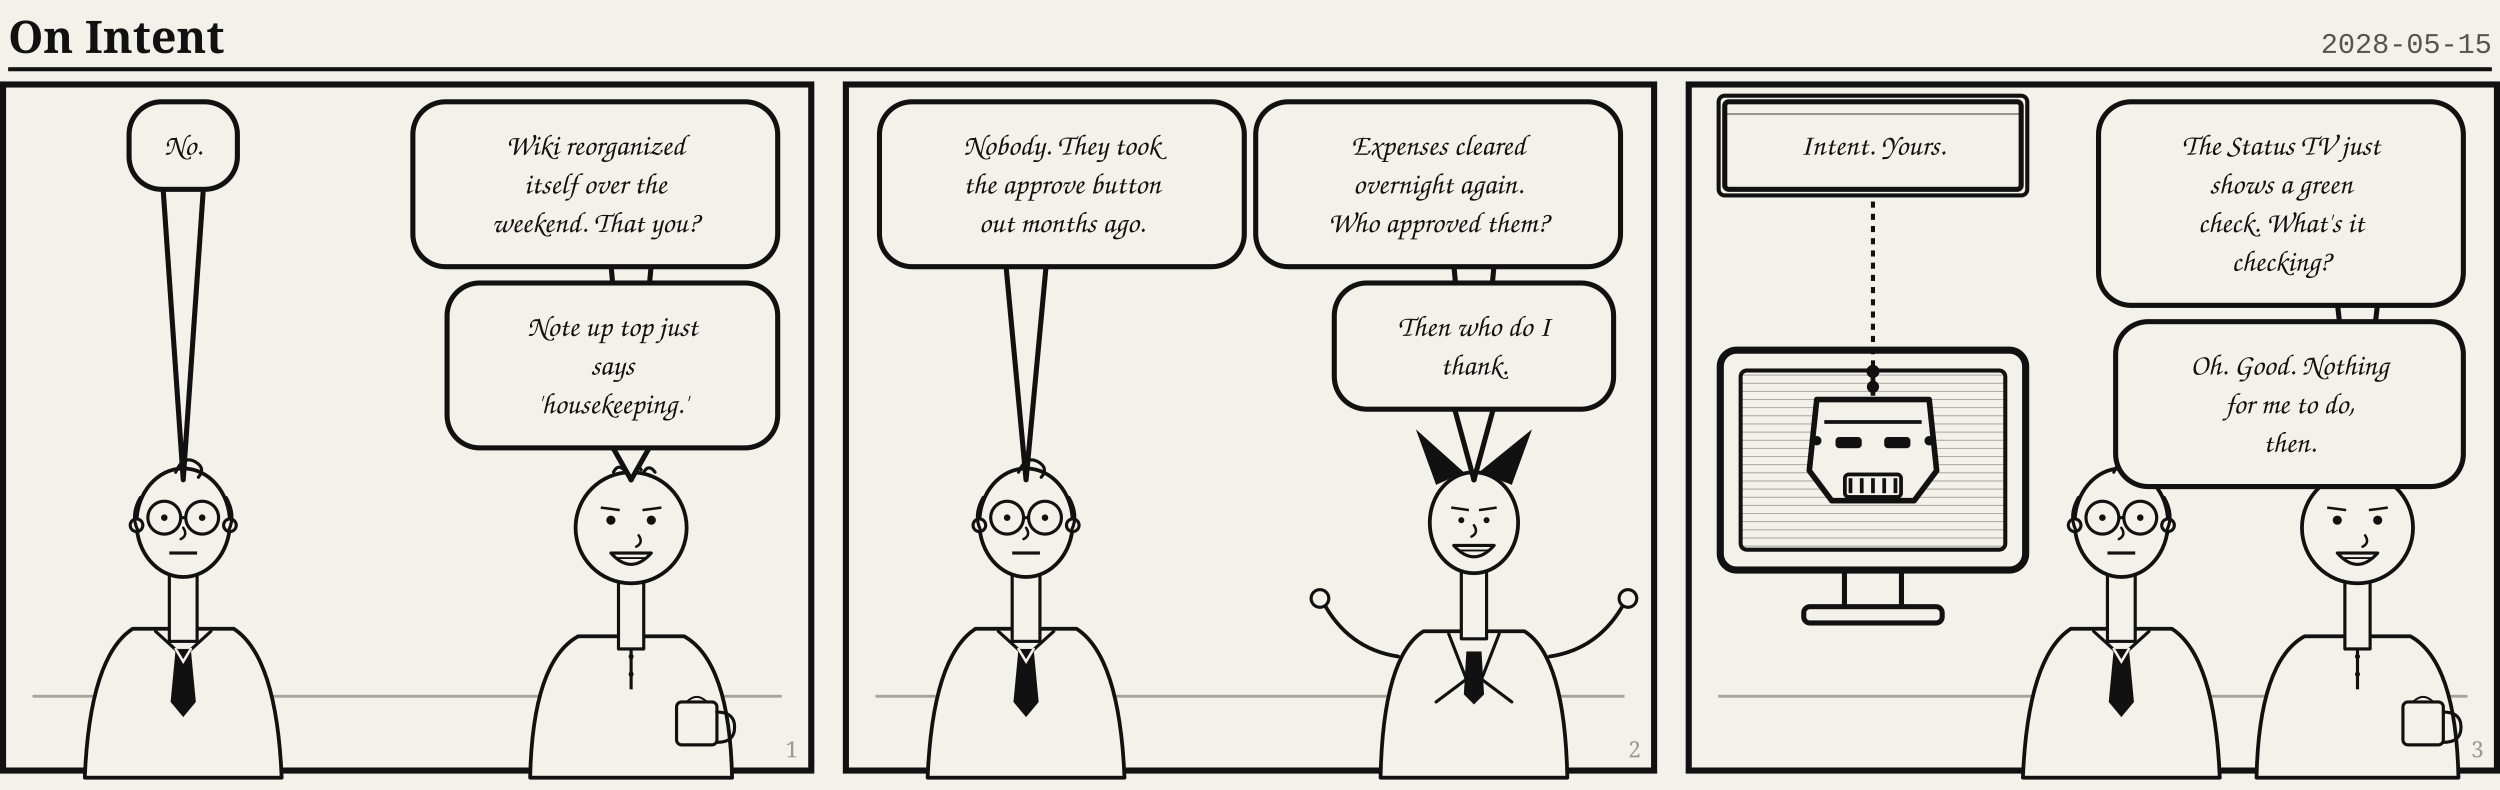
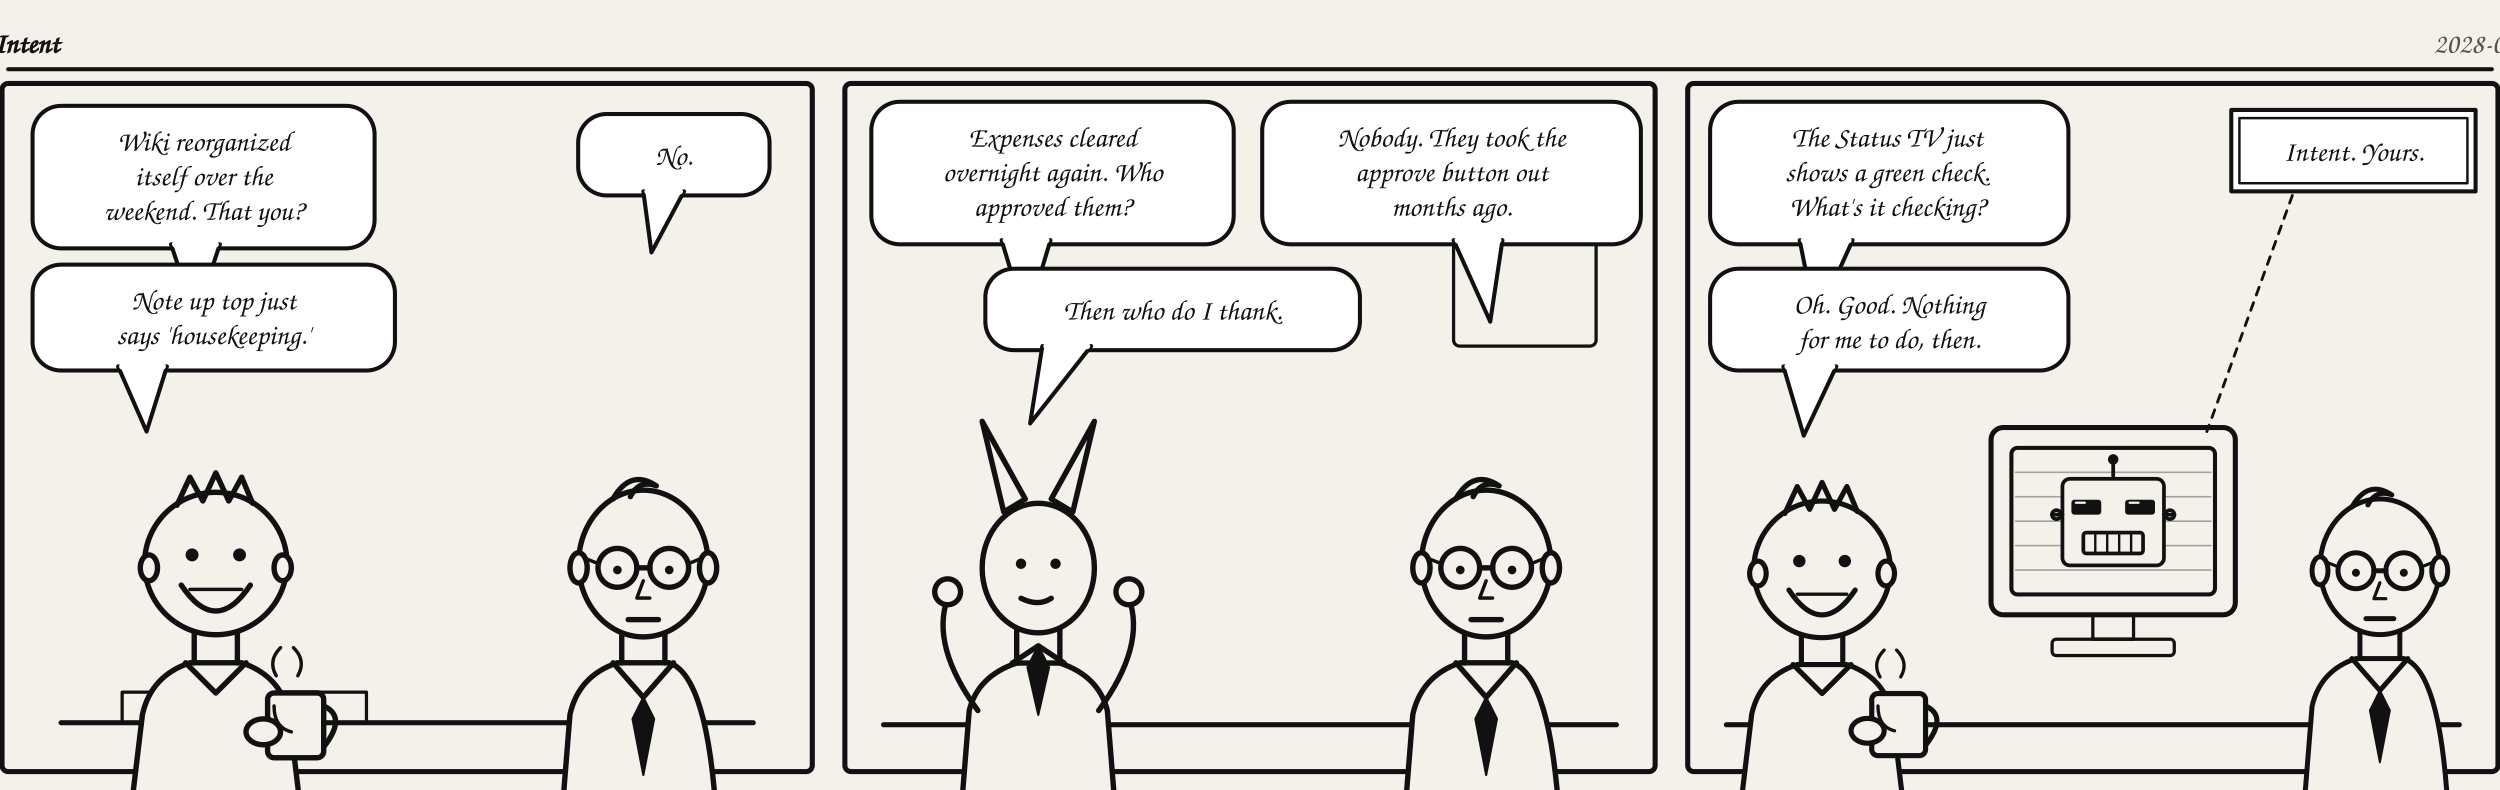
<svg xmlns="http://www.w3.org/2000/svg" viewBox="0 0 1228 388" width="1228" height="388" font-family="Georgia,serif">
  <rect width="1228" height="388" fill="#f4f1ea" />
  <text x="4" y="26" font-family="Georgia,serif" font-weight="bold" font-size="22" fill="#111">On Intent</text>
  <text x="1224" y="26" text-anchor="end" font-family="'Courier New',monospace" font-size="14" fill="#111" opacity="0.7">2028-05-15</text>
  <line x1="4" y1="34" x2="1224" y2="34" stroke="#111" stroke-width="2" />
  <g transform="translate(0,40)">
    <defs>
-       <pattern id="halftone" width="6" height="6" patternUnits="userSpaceOnUse">
-         <rect width="6" height="6" fill="#f4f1ea" />
-         <circle cx="3" cy="3" r="1.1" fill="#111" />
-       </pattern>
-       <pattern id="scan" width="4" height="4" patternUnits="userSpaceOnUse">
-         <rect width="4" height="4" fill="none" />
-         <line x1="0" y1="0" x2="4" y2="0" stroke="#111" stroke-width="0.6" opacity="0.5" />
-       </pattern>
-       <pattern id="hatch" width="7" height="7" patternUnits="userSpaceOnUse" patternTransform="rotate(45)">
-         <line x1="0" y1="0" x2="0" y2="7" stroke="#111" stroke-width="1" />
-       </pattern>
+       <style>
+ path,ellipse,circle,rect,line,polygon,polyline{stroke-linejoin:round;stroke-linecap:round}
+ text{font-family:'Comic Sans MS','Segoe Print',cursive;font-size:14px;fill:#111;text-anchor:middle}
+ .ink{fill:none;stroke:#111;stroke-width:2.5}
+ .thin{fill:none;stroke:#111;stroke-width:1.6}
+ .paper{fill:#f4f1ea;stroke:#111;stroke-width:2.5}
+ .bln{fill:#fff;stroke:#111;stroke-width:2}
+ </style>
+       <symbol id="dailbert" viewBox="0 0 120 200">
+         <path d="M22,200 L26,150 Q30,132 48,126 L72,126 Q90,132 94,200 Z" class="paper" />
+         <line x1="50" y1="110" x2="50" y2="126" class="ink" />
+         <line x1="70" y1="110" x2="70" y2="126" class="ink" />
+         <path d="M46,126 L60,142 L74,126" class="ink" />
+         <path d="M60,142 L55,152 L60,178 L65,152 Z" fill="#111" stroke="#111" stroke-width="1" />
+         <ellipse cx="60" cy="80" rx="30" ry="34" class="paper" />
+         <path d="M46,50 q8,-14 20,-6 q-8,-3 -12,5" class="ink" />
+         <ellipse cx="30" cy="82" rx="4" ry="7" class="paper" />
+         <ellipse cx="90" cy="82" rx="4" ry="7" class="paper" />
+         <circle cx="48" cy="82" r="9" class="ink" />
+         <circle cx="72" cy="82" r="9" class="ink" />
+         <line x1="57" y1="82" x2="63" y2="82" class="ink" />
+         <line x1="39" y1="80" x2="34" y2="78" class="thin" />
+         <line x1="81" y1="80" x2="86" y2="78" class="thin" />
+         <circle cx="48" cy="83" r="2" fill="#111" />
+         <circle cx="72" cy="83" r="2" fill="#111" />
+         <path d="M60,88 l-3,8 l6,0" class="thin" />
+         <line x1="53" y1="106" x2="67" y2="106" class="ink" />
+       </symbol>
+       <symbol id="doug" viewBox="0 0 120 200">
+         <path d="M20,200 L26,150 Q30,132 48,126 L72,126 Q90,132 94,150 L100,200 Z" class="paper" />
+         <line x1="50" y1="110" x2="50" y2="126" class="ink" />
+         <line x1="70" y1="110" x2="70" y2="126" class="ink" />
+         <path d="M46,126 L60,140 L74,126" class="ink" />
+         <circle cx="60" cy="80" r="33" class="paper" />
+         <path d="M42,53 l6,-13 l6,11 l6,-13 l6,13 l6,-11 l5,12" class="ink" />
+         <ellipse cx="29" cy="82" rx="4" ry="6" class="paper" />
+         <ellipse cx="91" cy="82" rx="4" ry="6" class="paper" />
+         <circle cx="49" cy="76" r="3" fill="#111" />
+         <circle cx="71" cy="76" r="3" fill="#111" />
+         <path d="M44,90 Q60,114 76,90" class="ink" />
+         <path d="M48,92 H72" class="thin" />
+         <path d="M88,132 q-4,-7 2,-13" class="thin" />
+         <path d="M98,132 q4,-7 -2,-13" class="thin" />
+         <rect x="84" y="140" width="26" height="30" rx="3" class="paper" />
+         <path d="M110,146 q11,5 0,19" class="ink" />
+         <path d="M87,146 q0,10 8,12" class="thin" />
+         <ellipse cx="82" cy="158" rx="8" ry="6" class="paper" />
+       </symbol>
+       <symbol id="boss" viewBox="0 0 120 200">
+         <path d="M24,200 L28,150 Q32,134 50,128 L70,128 Q88,134 92,150 L96,200 Z" class="paper" />
+         <path d="M32,150 Q10,120 18,98" class="ink" />
+         <path d="M88,150 Q110,120 102,98" class="ink" />
+         <circle cx="18" cy="95" r="6" class="paper" />
+         <circle cx="102" cy="95" r="6" class="paper" />
+         <line x1="50" y1="112" x2="50" y2="128" class="ink" />
+         <line x1="70" y1="112" x2="70" y2="128" class="ink" />
+         <path d="M48,128 L60,120 L72,128" class="ink" />
+         <path d="M60,120 L55,130 L60,152 L65,130 Z" fill="#111" stroke="#111" stroke-width="1" />
+         <ellipse cx="60" cy="84" rx="26" ry="30" class="paper" />
+         <path d="M44,58 L34,16 L54,52 Z" class="paper" />
+         <path d="M76,58 L86,16 L66,52 Z" class="paper" />
+         <circle cx="52" cy="82" r="2.4" fill="#111" />
+         <circle cx="68" cy="82" r="2.4" fill="#111" />
+         <path d="M52,98 q8,4 14,0" class="ink" />
+       </symbol>
+       <symbol id="clanker" viewBox="0 0 100 90">
+         <line x1="50" y1="6" x2="50" y2="18" class="ink" />
+         <circle cx="50" cy="5" r="3.5" fill="#111" />
+         <rect x="16" y="18" width="68" height="58" rx="5" class="paper" />
+         <circle cx="12" cy="42" r="3" class="paper" />
+         <circle cx="88" cy="42" r="3" class="paper" />
+         <line x1="16" y1="42" x2="9" y2="42" class="ink" />
+         <line x1="84" y1="42" x2="91" y2="42" class="ink" />
+         <rect x="22" y="32" width="20" height="10" rx="2" fill="#111" />
+         <rect x="58" y="32" width="20" height="10" rx="2" fill="#111" />
+         <line x1="25" y1="34" x2="31" y2="34" stroke="#f4f1ea" stroke-width="1.5" />
+         <line x1="61" y1="34" x2="67" y2="34" stroke="#f4f1ea" stroke-width="1.5" />
+         <rect x="30" y="54" width="40" height="14" rx="2" class="ink" />
+         <line x1="38" y1="54" x2="38" y2="68" class="thin" />
+         <line x1="46" y1="54" x2="46" y2="68" class="thin" />
+         <line x1="54" y1="54" x2="54" y2="68" class="thin" />
+         <line x1="62" y1="54" x2="62" y2="68" class="thin" />
+       </symbol>
    </defs>
-     <rect x="1.5" y="1.5" width="397" height="337" fill="#f4f1ea" stroke="#111" stroke-width="3" />
-     <line x1="16" y1="302" x2="384" y2="302" stroke="#111" stroke-width="1.4" opacity="0.35" />
-     <g transform="translate(90,342) scale(0.62) translate(-90,-342)">
-       <g data-who="dailbert">
-         <path d="M 12 342 Q 16 246 50 224 L 130 224 Q 164 246 168 342 Z" fill="#f4f1ea" stroke="#111" stroke-width="3" stroke-linecap="round" stroke-linejoin="round" />
-         <path d="M 68 226 L 90 246 L 112 226" fill="none" stroke="#111" stroke-width="2.5" stroke-linecap="round" stroke-linejoin="round" />
-         <path d="M 84 240 L 96 240 L 100 282 L 90 294 L 80 282 Z" fill="#111" stroke="none" />
-         <path d="M 84 240 L 90 250 L 96 240" fill="none" stroke="#f4f1ea" stroke-width="2" stroke-linecap="round" />
-         <rect x="79" y="168" width="22" height="66" fill="#f4f1ea" stroke="#111" stroke-width="2.5" stroke-linecap="round" stroke-linejoin="round" />
-         <ellipse cx="90" cy="140" rx="37" ry="43" fill="#f4f1ea" stroke="#111" stroke-width="3" stroke-linecap="round" stroke-linejoin="round" />
-         <circle cx="53" cy="142" r="5" fill="#f4f1ea" stroke="#111" stroke-width="2.5" stroke-linecap="round" stroke-linejoin="round" />
-         <circle cx="127" cy="142" r="5" fill="#f4f1ea" stroke="#111" stroke-width="2.5" stroke-linecap="round" stroke-linejoin="round" />
-         <path d="M 56 120 Q 48 134 54 146" fill="none" stroke="#111" stroke-width="2.5" stroke-linecap="round" stroke-linejoin="round" />
-         <path d="M 124 120 Q 132 134 126 146" fill="none" stroke="#111" stroke-width="2.5" stroke-linecap="round" stroke-linejoin="round" />
-         <path d="M 84 100 q 6 -14 16 -8 q 8 5 2 12" fill="none" stroke="#111" stroke-width="2.5" stroke-linecap="round" stroke-linejoin="round" />
-         <circle cx="75" cy="136" r="13" fill="#f4f1ea" stroke="#111" stroke-width="2.5" stroke-linecap="round" stroke-linejoin="round" />
-         <circle cx="105" cy="136" r="13" fill="#f4f1ea" stroke="#111" stroke-width="2.5" stroke-linecap="round" stroke-linejoin="round" />
-         <line x1="88" y1="136" x2="92" y2="136" stroke="#111" stroke-width="2.5" />
-         <circle cx="75" cy="136" r="2.6" fill="#111" />
-         <circle cx="105" cy="136" r="2.6" fill="#111" />
-         <path d="M 90 144 q 4 6 -2 9" fill="none" stroke="#111" stroke-width="2" stroke-linecap="round" stroke-linejoin="round" />
-         <line x1="79" y1="164" x2="101" y2="164" stroke="#111" stroke-width="2.5" />
-       </g>
+     <g transform="translate(0,0)">
+       <rect x="1" y="1" width="398" height="338" rx="3" class="paper" />
+       <line x1="30" y1="315" x2="370" y2="315" class="ink" />
+       <rect x="60" y="300" width="120" height="15" class="thin" />
+       <use href="#doug" x="42" y="152" width="128" height="212" />
+       <use href="#dailbert" x="252" y="152" width="128" height="212" />
+       <rect x="16" y="12" width="168" height="70" rx="14" class="bln" />
+       <polygon points="84,80 108,80 96,116" class="bln" />
+       <line x1="86" y1="80" x2="106" y2="80" stroke="#fff" stroke-width="3" />
+       <text x="100" y="34">Wiki reorganized</text>
+       <text x="100" y="51">itself over the</text>
+       <text x="100" y="68">weekend. That you?</text>
+       <rect x="16" y="90" width="178" height="52" rx="14" class="bln" />
+       <polygon points="58,140 82,140 72,172" class="bln" />
+       <line x1="60" y1="140" x2="80" y2="140" stroke="#fff" stroke-width="3" />
+       <text x="105" y="112">Note up top just</text>
+       <text x="105" y="129">says 'housekeeping.'</text>
+       <rect x="284" y="16" width="94" height="40" rx="14" class="bln" />
+       <polygon points="316,54 336,54 320,84" class="bln" />
+       <line x1="318" y1="54" x2="334" y2="54" stroke="#fff" stroke-width="3" />
+       <text x="331" y="41">No.</text>
    </g>
-     <g transform="translate(310,342) scale(0.62) translate(-310,-342)">
-       <g data-who="doug">
-         <path d="M 230 342 Q 232 250 268 230 L 352 230 Q 388 250 390 342 Z" fill="#f4f1ea" stroke="#111" stroke-width="3" stroke-linecap="round" stroke-linejoin="round" />
-         <line x1="310" y1="234" x2="310" y2="272" stroke="#111" stroke-width="2.5" />
-         <circle cx="310" cy="246" r="2" fill="#111" />
-         <circle cx="310" cy="260" r="2" fill="#111" />
-         <g transform="translate(362,302)">
-           <rect x="-16" y="-20" width="32" height="34" rx="4" fill="#f4f1ea" stroke="#111" stroke-width="2.5" stroke-linecap="round" stroke-linejoin="round" />
-           <path d="M 16 -12 q 14 0 14 12 q 0 12 -14 12" fill="none" stroke="#111" stroke-width="2.5" stroke-linecap="round" stroke-linejoin="round" />
-           <path d="M -8 -20 q 8 -8 16 0" fill="none" stroke="#111" stroke-width="1.6" stroke-linecap="round" stroke-linejoin="round" />
-         </g>
-         <rect x="300" y="178" width="20" height="62" fill="#f4f1ea" stroke="#111" stroke-width="2.5" stroke-linecap="round" stroke-linejoin="round" />
-         <circle cx="310" cy="144" r="44" fill="#f4f1ea" stroke="#111" stroke-width="3" stroke-linecap="round" stroke-linejoin="round" />
-         <path d="M 296 100 q 4 -8 10 0" fill="none" stroke="#111" stroke-width="2.5" stroke-linecap="round" stroke-linejoin="round" />
-         <path d="M 308 98 q 4 -8 10 0" fill="none" stroke="#111" stroke-width="2.5" stroke-linecap="round" stroke-linejoin="round" />
-         <path d="M 320 100 q 4 -7 9 0" fill="none" stroke="#111" stroke-width="2.5" stroke-linecap="round" stroke-linejoin="round" />
-         <circle cx="294" cy="138" r="3.6" fill="#111" />
-         <circle cx="326" cy="138" r="3.6" fill="#111" />
-         <line x1="286" y1="128" x2="301" y2="130" stroke="#111" stroke-width="2" />
-         <line x1="319" y1="130" x2="334" y2="128" stroke="#111" stroke-width="2" />
-         <path d="M 316 150 q 4 6 -2 9" fill="none" stroke="#111" stroke-width="2" stroke-linecap="round" stroke-linejoin="round" />
-         <path d="M 294 164 Q 310 182 326 164 Z" fill="#f4f1ea" stroke="#111" stroke-width="2.5" stroke-linecap="round" stroke-linejoin="round" />
-         <line x1="298" y1="168" x2="322" y2="168" stroke="#111" stroke-width="1.5" />
-       </g>
+     <g transform="translate(414,0)">
+       <rect x="1" y="1" width="398" height="338" rx="3" class="paper" />
+       <line x1="20" y1="316" x2="380" y2="316" class="ink" />
+       <rect x="300" y="40" width="70" height="90" rx="3" class="thin" />
+       <line x1="310" y1="55" x2="360" y2="55" class="thin" />
+       <line x1="310" y1="70" x2="360" y2="70" class="thin" />
+       <use href="#boss" x="32" y="150" width="128" height="212" />
+       <use href="#dailbert" x="252" y="152" width="128" height="212" />
+       <rect x="14" y="10" width="178" height="70" rx="14" class="bln" />
+       <polygon points="78,78 102,78 90,118" class="bln" />
+       <line x1="80" y1="78" x2="100" y2="78" stroke="#fff" stroke-width="3" />
+       <text x="103" y="32">Expenses cleared</text>
+       <text x="103" y="49">overnight again. Who</text>
+       <text x="103" y="66">approved them?</text>
+       <rect x="206" y="10" width="186" height="70" rx="14" class="bln" />
+       <polygon points="300,78 324,78 318,118" class="bln" />
+       <line x1="302" y1="78" x2="322" y2="78" stroke="#fff" stroke-width="3" />
+       <text x="299" y="32">Nobody. They took the</text>
+       <text x="299" y="49">approve button out</text>
+       <text x="299" y="66">months ago.</text>
+       <rect x="70" y="92" width="184" height="40" rx="14" class="bln" />
+       <polygon points="98,130 122,130 92,168" class="bln" />
+       <line x1="100" y1="130" x2="120" y2="130" stroke="#fff" stroke-width="3" />
+       <text x="162" y="117">Then who do I thank.</text>
    </g>
-     <g data-balloon="speech">
-       <path d="M 300 89 L 310 195.68 L 320 89 Z" fill="#f4f1ea" stroke="#111" stroke-width="2.5" stroke-linecap="round" stroke-linejoin="round" />
-       <rect x="202.8" y="10" width="179.2" height="81" rx="16" fill="#f4f1ea" stroke="#111" stroke-width="2.5" stroke-linecap="round" stroke-linejoin="round" />
-       <text x="292.4" y="36" text-anchor="middle" font-family="'Comic Sans MS','Segoe Print',cursive" font-size="14.5" fill="#111">Wiki reorganized</text>
-       <text x="292.4" y="55" text-anchor="middle" font-family="'Comic Sans MS','Segoe Print',cursive" font-size="14.5" fill="#111">itself over the</text>
-       <text x="292.4" y="74" text-anchor="middle" font-family="'Comic Sans MS','Segoe Print',cursive" font-size="14.5" fill="#111">weekend. That you?</text>
+     <g transform="translate(828,0)">
+       <rect x="1" y="1" width="398" height="338" rx="3" class="paper" />
+       <line x1="20" y1="316" x2="380" y2="316" class="ink" />
+       <use href="#doug" x="6" y="158" width="122" height="204" />
+       <use href="#dailbert" x="282" y="160" width="118" height="196" />
+       <rect x="150" y="170" width="120" height="92" rx="6" class="paper" />
+       <rect x="160" y="180" width="100" height="72" rx="3" fill="#f4f1ea" stroke="#111" stroke-width="2" />
+       <line x1="162" y1="192" x2="258" y2="192" stroke="#111" stroke-width="0.8" opacity="0.35" />
+       <line x1="162" y1="204" x2="258" y2="204" stroke="#111" stroke-width="0.8" opacity="0.35" />
+       <line x1="162" y1="216" x2="258" y2="216" stroke="#111" stroke-width="0.8" opacity="0.35" />
+       <line x1="162" y1="228" x2="258" y2="228" stroke="#111" stroke-width="0.8" opacity="0.35" />
+       <line x1="162" y1="240" x2="258" y2="240" stroke="#111" stroke-width="0.8" opacity="0.35" />
+       <use href="#clanker" x="164" y="182" width="92" height="66" />
+       <rect x="200" y="262" width="20" height="12" class="thin" />
+       <rect x="180" y="274" width="60" height="8" rx="2" class="thin" />
+       <rect x="12" y="10" width="176" height="70" rx="14" class="bln" />
+       <polygon points="56,78 82,78 64,118" class="bln" />
+       <line x1="58" y1="78" x2="80" y2="78" stroke="#fff" stroke-width="3" />
+       <text x="99" y="32">The Status TV just</text>
+       <text x="99" y="49">shows a green check.</text>
+       <text x="99" y="66">What's it checking?</text>
+       <rect x="12" y="92" width="176" height="50" rx="14" class="bln" />
+       <polygon points="48,140 74,140 58,174" class="bln" />
+       <line x1="50" y1="140" x2="72" y2="140" stroke="#fff" stroke-width="3" />
+       <text x="100" y="114">Oh. Good. Nothing</text>
+       <text x="100" y="131">for me to do, then.</text>
+       <line x1="298" y1="56" x2="256" y2="172" stroke="#111" stroke-width="1.4" stroke-dasharray="4 4" />
+       <rect x="268" y="14" width="120" height="40" fill="#fff" stroke="#111" stroke-width="2" />
+       <rect x="272" y="18" width="112" height="32" fill="none" stroke="#111" stroke-width="1.2" />
+       <text x="328" y="39">Intent. Yours.</text>
    </g>
-     <g data-balloon="speech">
-       <path d="M 80 51 L 90 195.68 L 100 51 Z" fill="#f4f1ea" stroke="#111" stroke-width="2.5" stroke-linecap="round" stroke-linejoin="round" />
-       <rect x="63.4" y="10" width="53.2" height="43" rx="16" fill="#f4f1ea" stroke="#111" stroke-width="2.5" stroke-linecap="round" stroke-linejoin="round" />
-       <text x="90" y="36" text-anchor="middle" font-family="'Comic Sans MS','Segoe Print',cursive" font-size="14.5" fill="#111">No.</text>
-     </g>
-     <g data-balloon="speech">
-       <path d="M 300 178 L 310 195.68 L 320 178 Z" fill="#f4f1ea" stroke="#111" stroke-width="2.5" stroke-linecap="round" stroke-linejoin="round" />
-       <rect x="219.6" y="99" width="162.4" height="81" rx="16" fill="#f4f1ea" stroke="#111" stroke-width="2.5" stroke-linecap="round" stroke-linejoin="round" />
-       <text x="300.8" y="125" text-anchor="middle" font-family="'Comic Sans MS','Segoe Print',cursive" font-size="14.5" fill="#111">Note up top just</text>
-       <text x="300.8" y="144" text-anchor="middle" font-family="'Comic Sans MS','Segoe Print',cursive" font-size="14.5" fill="#111">says</text>
-       <text x="300.8" y="163" text-anchor="middle" font-family="'Comic Sans MS','Segoe Print',cursive" font-size="14.5" fill="#111">'housekeeping.'</text>
-     </g>
-     <text x="392" y="332" text-anchor="end" font-family="Georgia,serif" font-size="11" fill="#111" opacity="0.4">1</text>
-   </g>
-   <g transform="translate(414,40)">
-     <defs>
-       <pattern id="halftone" width="6" height="6" patternUnits="userSpaceOnUse">
-         <rect width="6" height="6" fill="#f4f1ea" />
-         <circle cx="3" cy="3" r="1.1" fill="#111" />
-       </pattern>
-       <pattern id="scan" width="4" height="4" patternUnits="userSpaceOnUse">
-         <rect width="4" height="4" fill="none" />
-         <line x1="0" y1="0" x2="4" y2="0" stroke="#111" stroke-width="0.6" opacity="0.5" />
-       </pattern>
-       <pattern id="hatch" width="7" height="7" patternUnits="userSpaceOnUse" patternTransform="rotate(45)">
-         <line x1="0" y1="0" x2="0" y2="7" stroke="#111" stroke-width="1" />
-       </pattern>
-     </defs>
-     <rect x="1.5" y="1.5" width="397" height="337" fill="#f4f1ea" stroke="#111" stroke-width="3" />
-     <line x1="16" y1="302" x2="384" y2="302" stroke="#111" stroke-width="1.4" opacity="0.35" />
-     <g transform="translate(90,342) scale(0.62) translate(-90,-342)">
-       <g data-who="dailbert">
-         <path d="M 12 342 Q 16 246 50 224 L 130 224 Q 164 246 168 342 Z" fill="#f4f1ea" stroke="#111" stroke-width="3" stroke-linecap="round" stroke-linejoin="round" />
-         <path d="M 68 226 L 90 246 L 112 226" fill="none" stroke="#111" stroke-width="2.5" stroke-linecap="round" stroke-linejoin="round" />
-         <path d="M 84 240 L 96 240 L 100 282 L 90 294 L 80 282 Z" fill="#111" stroke="none" />
-         <path d="M 84 240 L 90 250 L 96 240" fill="none" stroke="#f4f1ea" stroke-width="2" stroke-linecap="round" />
-         <rect x="79" y="168" width="22" height="66" fill="#f4f1ea" stroke="#111" stroke-width="2.5" stroke-linecap="round" stroke-linejoin="round" />
-         <ellipse cx="90" cy="140" rx="37" ry="43" fill="#f4f1ea" stroke="#111" stroke-width="3" stroke-linecap="round" stroke-linejoin="round" />
-         <circle cx="53" cy="142" r="5" fill="#f4f1ea" stroke="#111" stroke-width="2.5" stroke-linecap="round" stroke-linejoin="round" />
-         <circle cx="127" cy="142" r="5" fill="#f4f1ea" stroke="#111" stroke-width="2.5" stroke-linecap="round" stroke-linejoin="round" />
-         <path d="M 56 120 Q 48 134 54 146" fill="none" stroke="#111" stroke-width="2.5" stroke-linecap="round" stroke-linejoin="round" />
-         <path d="M 124 120 Q 132 134 126 146" fill="none" stroke="#111" stroke-width="2.5" stroke-linecap="round" stroke-linejoin="round" />
-         <path d="M 84 100 q 6 -14 16 -8 q 8 5 2 12" fill="none" stroke="#111" stroke-width="2.5" stroke-linecap="round" stroke-linejoin="round" />
-         <circle cx="75" cy="136" r="13" fill="#f4f1ea" stroke="#111" stroke-width="2.5" stroke-linecap="round" stroke-linejoin="round" />
-         <circle cx="105" cy="136" r="13" fill="#f4f1ea" stroke="#111" stroke-width="2.5" stroke-linecap="round" stroke-linejoin="round" />
-         <line x1="88" y1="136" x2="92" y2="136" stroke="#111" stroke-width="2.5" />
-         <circle cx="75" cy="136" r="2.6" fill="#111" />
-         <circle cx="105" cy="136" r="2.6" fill="#111" />
-         <path d="M 90 144 q 4 6 -2 9" fill="none" stroke="#111" stroke-width="2" stroke-linecap="round" stroke-linejoin="round" />
-         <line x1="79" y1="164" x2="101" y2="164" stroke="#111" stroke-width="2.5" />
-       </g>
-     </g>
-     <g transform="translate(310,342) scale(0.62) translate(-310,-342)">
-       <g data-who="boss">
-         <path d="M 236 342 Q 238 246 270 226 L 350 226 Q 382 246 384 342 Z" fill="#f4f1ea" stroke="#111" stroke-width="3" stroke-linecap="round" stroke-linejoin="round" />
-         <path d="M 290 228 L 304 264 L 280 282" fill="none" stroke="#111" stroke-width="2.5" stroke-linecap="round" stroke-linejoin="round" />
-         <path d="M 330 228 L 316 264 L 340 282" fill="none" stroke="#111" stroke-width="2.5" stroke-linecap="round" stroke-linejoin="round" />
-         <path d="M 304 242 L 316 242 L 318 276 L 310 284 L 302 276 Z" fill="#111" stroke="none" />
-         <path d="M 250 246 q -40 -6 -60 -44" fill="none" stroke="#111" stroke-width="3" stroke-linecap="round" stroke-linejoin="round" />
-         <path d="M 370 246 q 40 -6 60 -44" fill="none" stroke="#111" stroke-width="3" stroke-linecap="round" stroke-linejoin="round" />
-         <circle cx="188" cy="200" r="7" fill="#f4f1ea" stroke="#111" stroke-width="2.5" stroke-linecap="round" stroke-linejoin="round" />
-         <circle cx="432" cy="200" r="7" fill="#f4f1ea" stroke="#111" stroke-width="2.5" stroke-linecap="round" stroke-linejoin="round" />
-         <rect x="300" y="170" width="20" height="62" fill="#f4f1ea" stroke="#111" stroke-width="2.5" stroke-linecap="round" stroke-linejoin="round" />
-         <ellipse cx="310" cy="140" rx="35" ry="40" fill="#f4f1ea" stroke="#111" stroke-width="3" stroke-linecap="round" stroke-linejoin="round" />
-         <path d="M 280 110 L 264 66 L 302 100 Z" fill="#111" stroke="none" />
-         <path d="M 314 100 L 356 66 L 340 110 Z" fill="#111" stroke="none" />
-         <circle cx="300" cy="138" r="2.4" fill="#111" />
-         <circle cx="320" cy="138" r="2.4" fill="#111" />
-         <line x1="292" y1="128" x2="306" y2="130" stroke="#111" stroke-width="2" />
-         <line x1="314" y1="130" x2="328" y2="128" stroke="#111" stroke-width="2" />
-         <path d="M 310 142 q 4 6 -2 9" fill="none" stroke="#111" stroke-width="2" stroke-linecap="round" stroke-linejoin="round" />
-         <path d="M 294 158 Q 310 176 326 158 Z" fill="#f4f1ea" stroke="#111" stroke-width="2.5" stroke-linecap="round" stroke-linejoin="round" />
-         <line x1="298" y1="162" x2="322" y2="162" stroke="#111" stroke-width="1.5" />
-       </g>
-     </g>
-     <g data-balloon="speech">
-       <path d="M 300 89 L 310 195.68 L 320 89 Z" fill="#f4f1ea" stroke="#111" stroke-width="2.5" stroke-linecap="round" stroke-linejoin="round" />
-       <rect x="202.8" y="10" width="179.2" height="81" rx="16" fill="#f4f1ea" stroke="#111" stroke-width="2.5" stroke-linecap="round" stroke-linejoin="round" />
-       <text x="292.4" y="36" text-anchor="middle" font-family="'Comic Sans MS','Segoe Print',cursive" font-size="14.5" fill="#111">Expenses cleared</text>
-       <text x="292.4" y="55" text-anchor="middle" font-family="'Comic Sans MS','Segoe Print',cursive" font-size="14.5" fill="#111">overnight again.</text>
-       <text x="292.4" y="74" text-anchor="middle" font-family="'Comic Sans MS','Segoe Print',cursive" font-size="14.5" fill="#111">Who approved them?</text>
-     </g>
-     <g data-balloon="speech">
-       <path d="M 80 89 L 90 195.68 L 100 89 Z" fill="#f4f1ea" stroke="#111" stroke-width="2.5" stroke-linecap="round" stroke-linejoin="round" />
-       <rect x="18" y="10" width="179.2" height="81" rx="16" fill="#f4f1ea" stroke="#111" stroke-width="2.5" stroke-linecap="round" stroke-linejoin="round" />
-       <text x="107.6" y="36" text-anchor="middle" font-family="'Comic Sans MS','Segoe Print',cursive" font-size="14.5" fill="#111">Nobody. They took</text>
-       <text x="107.6" y="55" text-anchor="middle" font-family="'Comic Sans MS','Segoe Print',cursive" font-size="14.5" fill="#111">the approve button</text>
-       <text x="107.6" y="74" text-anchor="middle" font-family="'Comic Sans MS','Segoe Print',cursive" font-size="14.5" fill="#111">out months ago.</text>
-     </g>
-     <g data-balloon="speech">
-       <path d="M 300 159 L 310 195.68 L 320 159 Z" fill="#f4f1ea" stroke="#111" stroke-width="2.5" stroke-linecap="round" stroke-linejoin="round" />
-       <rect x="241.4" y="99" width="137.2" height="62" rx="16" fill="#f4f1ea" stroke="#111" stroke-width="2.5" stroke-linecap="round" stroke-linejoin="round" />
-       <text x="310" y="125" text-anchor="middle" font-family="'Comic Sans MS','Segoe Print',cursive" font-size="14.5" fill="#111">Then who do I</text>
-       <text x="310" y="144" text-anchor="middle" font-family="'Comic Sans MS','Segoe Print',cursive" font-size="14.5" fill="#111">thank.</text>
-     </g>
-     <text x="392" y="332" text-anchor="end" font-family="Georgia,serif" font-size="11" fill="#111" opacity="0.4">2</text>
-   </g>
-   <g transform="translate(828,40)">
-     <defs>
-       <pattern id="halftone" width="6" height="6" patternUnits="userSpaceOnUse">
-         <rect width="6" height="6" fill="#f4f1ea" />
-         <circle cx="3" cy="3" r="1.1" fill="#111" />
-       </pattern>
-       <pattern id="scan" width="4" height="4" patternUnits="userSpaceOnUse">
-         <rect width="4" height="4" fill="none" />
-         <line x1="0" y1="0" x2="4" y2="0" stroke="#111" stroke-width="0.6" opacity="0.5" />
-       </pattern>
-       <pattern id="hatch" width="7" height="7" patternUnits="userSpaceOnUse" patternTransform="rotate(45)">
-         <line x1="0" y1="0" x2="0" y2="7" stroke="#111" stroke-width="1" />
-       </pattern>
-     </defs>
-     <rect x="1.5" y="1.5" width="397" height="337" fill="#f4f1ea" stroke="#111" stroke-width="3" />
-     <line x1="16" y1="302" x2="384" y2="302" stroke="#111" stroke-width="1.4" opacity="0.35" />
-     <g transform="translate(214,342) scale(0.62) translate(-214,-342)">
-       <g data-who="dailbert">
-         <path d="M 136 342 Q 140 246 174 224 L 254 224 Q 288 246 292 342 Z" fill="#f4f1ea" stroke="#111" stroke-width="3" stroke-linecap="round" stroke-linejoin="round" />
-         <path d="M 192 226 L 214 246 L 236 226" fill="none" stroke="#111" stroke-width="2.5" stroke-linecap="round" stroke-linejoin="round" />
-         <path d="M 208 240 L 220 240 L 224 282 L 214 294 L 204 282 Z" fill="#111" stroke="none" />
-         <path d="M 208 240 L 214 250 L 220 240" fill="none" stroke="#f4f1ea" stroke-width="2" stroke-linecap="round" />
-         <rect x="203" y="168" width="22" height="66" fill="#f4f1ea" stroke="#111" stroke-width="2.5" stroke-linecap="round" stroke-linejoin="round" />
-         <ellipse cx="214" cy="140" rx="37" ry="43" fill="#f4f1ea" stroke="#111" stroke-width="3" stroke-linecap="round" stroke-linejoin="round" />
-         <circle cx="177" cy="142" r="5" fill="#f4f1ea" stroke="#111" stroke-width="2.5" stroke-linecap="round" stroke-linejoin="round" />
-         <circle cx="251" cy="142" r="5" fill="#f4f1ea" stroke="#111" stroke-width="2.5" stroke-linecap="round" stroke-linejoin="round" />
-         <path d="M 180 120 Q 172 134 178 146" fill="none" stroke="#111" stroke-width="2.5" stroke-linecap="round" stroke-linejoin="round" />
-         <path d="M 248 120 Q 256 134 250 146" fill="none" stroke="#111" stroke-width="2.5" stroke-linecap="round" stroke-linejoin="round" />
-         <path d="M 208 100 q 6 -14 16 -8 q 8 5 2 12" fill="none" stroke="#111" stroke-width="2.5" stroke-linecap="round" stroke-linejoin="round" />
-         <circle cx="199" cy="136" r="13" fill="#f4f1ea" stroke="#111" stroke-width="2.5" stroke-linecap="round" stroke-linejoin="round" />
-         <circle cx="229" cy="136" r="13" fill="#f4f1ea" stroke="#111" stroke-width="2.5" stroke-linecap="round" stroke-linejoin="round" />
-         <line x1="212" y1="136" x2="216" y2="136" stroke="#111" stroke-width="2.5" />
-         <circle cx="199" cy="136" r="2.6" fill="#111" />
-         <circle cx="229" cy="136" r="2.6" fill="#111" />
-         <path d="M 214 144 q 4 6 -2 9" fill="none" stroke="#111" stroke-width="2" stroke-linecap="round" stroke-linejoin="round" />
-         <line x1="203" y1="164" x2="225" y2="164" stroke="#111" stroke-width="2.5" />
-       </g>
-     </g>
-     <g transform="translate(330,342) scale(0.62) translate(-330,-342)">
-       <g data-who="doug">
-         <path d="M 250 342 Q 252 250 288 230 L 372 230 Q 408 250 410 342 Z" fill="#f4f1ea" stroke="#111" stroke-width="3" stroke-linecap="round" stroke-linejoin="round" />
-         <line x1="330" y1="234" x2="330" y2="272" stroke="#111" stroke-width="2.5" />
-         <circle cx="330" cy="246" r="2" fill="#111" />
-         <circle cx="330" cy="260" r="2" fill="#111" />
-         <g transform="translate(382,302)">
-           <rect x="-16" y="-20" width="32" height="34" rx="4" fill="#f4f1ea" stroke="#111" stroke-width="2.5" stroke-linecap="round" stroke-linejoin="round" />
-           <path d="M 16 -12 q 14 0 14 12 q 0 12 -14 12" fill="none" stroke="#111" stroke-width="2.5" stroke-linecap="round" stroke-linejoin="round" />
-           <path d="M -8 -20 q 8 -8 16 0" fill="none" stroke="#111" stroke-width="1.6" stroke-linecap="round" stroke-linejoin="round" />
-         </g>
-         <rect x="320" y="178" width="20" height="62" fill="#f4f1ea" stroke="#111" stroke-width="2.5" stroke-linecap="round" stroke-linejoin="round" />
-         <circle cx="330" cy="144" r="44" fill="#f4f1ea" stroke="#111" stroke-width="3" stroke-linecap="round" stroke-linejoin="round" />
-         <path d="M 316 100 q 4 -8 10 0" fill="none" stroke="#111" stroke-width="2.5" stroke-linecap="round" stroke-linejoin="round" />
-         <path d="M 328 98 q 4 -8 10 0" fill="none" stroke="#111" stroke-width="2.5" stroke-linecap="round" stroke-linejoin="round" />
-         <path d="M 340 100 q 4 -7 9 0" fill="none" stroke="#111" stroke-width="2.5" stroke-linecap="round" stroke-linejoin="round" />
-         <circle cx="314" cy="138" r="3.6" fill="#111" />
-         <circle cx="346" cy="138" r="3.6" fill="#111" />
-         <line x1="306" y1="128" x2="321" y2="130" stroke="#111" stroke-width="2" />
-         <line x1="339" y1="130" x2="354" y2="128" stroke="#111" stroke-width="2" />
-         <path d="M 336 150 q 4 6 -2 9" fill="none" stroke="#111" stroke-width="2" stroke-linecap="round" stroke-linejoin="round" />
-         <path d="M 314 164 Q 330 182 346 164 Z" fill="#f4f1ea" stroke="#111" stroke-width="2.5" stroke-linecap="round" stroke-linejoin="round" />
-         <line x1="318" y1="168" x2="342" y2="168" stroke="#111" stroke-width="1.5" />
-       </g>
-     </g>
-     <g data-surface="monitor">
-       <rect x="78" y="240" width="28" height="20" fill="#f4f1ea" stroke="#111" stroke-width="2.5" stroke-linecap="round" stroke-linejoin="round" />
-       <rect x="58" y="258" width="68" height="8" rx="3" fill="#f4f1ea" stroke="#111" stroke-width="2.5" stroke-linecap="round" stroke-linejoin="round" />
-       <rect x="17" y="132" width="150" height="108" rx="8" fill="#f4f1ea" stroke="#111" stroke-width="3.5" stroke-linecap="round" stroke-linejoin="round" />
-       <rect x="27" y="142" width="130" height="88" rx="3" fill="#f4f1ea" stroke="#111" stroke-width="2" />
-       <rect x="27" y="142" width="130" height="88" rx="3" fill="url(#scan)" />
-       <g>
-         <line x1="92" y1="154.4" x2="92" y2="145.2" stroke="#111" stroke-width="2.3" />
-         <circle cx="92" cy="142.44" r="3.22" fill="#111" />
-         <path d="M 64.4,156.24 L 119.6,156.24 L 123.28,191.2 L 112.24,205.92 L 71.76,205.92 L 60.72,191.2 Z" fill="#f4f1ea" stroke="#111" stroke-width="2.76" stroke-linecap="round" stroke-linejoin="round" />
-         <circle cx="64.4" cy="176.48" r="2.3" fill="#111" />
-         <circle cx="119.6" cy="176.48" r="2.3" fill="#111" />
-         <line x1="68.08" y1="167.28" x2="115.92" y2="167.28" stroke="#111" stroke-width="1.84" />
-         <rect x="73.6" y="174.64" width="12.88" height="5.52" rx="1.84" fill="#111" />
-         <rect x="97.52" y="174.64" width="12.88" height="5.52" rx="1.84" fill="#111" />
-         <rect x="78.2" y="193.04" width="27.6" height="11.04" rx="1.84" fill="none" stroke="#111" stroke-width="1.84" stroke-linecap="round" stroke-linejoin="round" />
-         <line x1="80.96" y1="194.88" x2="80.96" y2="202.24" stroke="#111" stroke-width="1.84" />
-         <line x1="86.48" y1="194.88" x2="86.48" y2="202.24" stroke="#111" stroke-width="1.84" />
-         <line x1="92" y1="194.88" x2="92" y2="202.24" stroke="#111" stroke-width="1.84" />
-         <line x1="97.52" y1="194.88" x2="97.52" y2="202.24" stroke="#111" stroke-width="1.84" />
-         <line x1="103.04" y1="194.88" x2="103.04" y2="202.24" stroke="#111" stroke-width="1.84" />
-       </g>
-     </g>
-     <g data-balloon="speech">
-       <path d="M 320 108 L 330 195.68 L 340 108 Z" fill="#f4f1ea" stroke="#111" stroke-width="2.5" stroke-linecap="round" stroke-linejoin="round" />
-       <rect x="202.8" y="10" width="179.2" height="100" rx="16" fill="#f4f1ea" stroke="#111" stroke-width="2.5" stroke-linecap="round" stroke-linejoin="round" />
-       <text x="292.4" y="36" text-anchor="middle" font-family="'Comic Sans MS','Segoe Print',cursive" font-size="14.5" fill="#111">The Status TV just</text>
-       <text x="292.4" y="55" text-anchor="middle" font-family="'Comic Sans MS','Segoe Print',cursive" font-size="14.5" fill="#111">shows a green</text>
-       <text x="292.4" y="74" text-anchor="middle" font-family="'Comic Sans MS','Segoe Print',cursive" font-size="14.5" fill="#111">check. What's it</text>
-       <text x="292.4" y="93" text-anchor="middle" font-family="'Comic Sans MS','Segoe Print',cursive" font-size="14.5" fill="#111">checking?</text>
-     </g>
-     <g data-balloon="screen">
-       <line x1="92" y1="53" x2="92" y2="150" stroke="#111" stroke-width="2" stroke-dasharray="3 3" />
-       <circle cx="92" cy="150" r="3" fill="#111" />
-       <rect x="16.2" y="7" width="151.6" height="49" rx="3" fill="#f4f1ea" stroke="#111" stroke-width="2" stroke-linecap="round" stroke-linejoin="round" />
-       <rect x="19.2" y="10" width="145.6" height="43" rx="2" fill="#f4f1ea" stroke="#111" stroke-width="2.5" stroke-linecap="round" stroke-linejoin="round" />
-       <line x1="19.2" y1="16" x2="164.8" y2="16" stroke="#111" stroke-width="1" opacity="0.4" />
-       <text x="92" y="36" text-anchor="middle" font-family="'Comic Sans MS','Segoe Print',cursive" font-size="14.5" fill="#111">Intent. Yours.</text>
-     </g>
-     <g data-balloon="speech">
-       <path d="M 320 197 L 330 195.68 L 340 197 Z" fill="#f4f1ea" stroke="#111" stroke-width="2.5" stroke-linecap="round" stroke-linejoin="round" />
-       <rect x="211.2" y="118" width="170.8" height="81" rx="16" fill="#f4f1ea" stroke="#111" stroke-width="2.5" stroke-linecap="round" stroke-linejoin="round" />
-       <text x="296.6" y="144" text-anchor="middle" font-family="'Comic Sans MS','Segoe Print',cursive" font-size="14.5" fill="#111">Oh. Good. Nothing</text>
-       <text x="296.6" y="163" text-anchor="middle" font-family="'Comic Sans MS','Segoe Print',cursive" font-size="14.5" fill="#111">for me to do,</text>
-       <text x="296.6" y="182" text-anchor="middle" font-family="'Comic Sans MS','Segoe Print',cursive" font-size="14.5" fill="#111">then.</text>
-     </g>
-     <text x="392" y="332" text-anchor="end" font-family="Georgia,serif" font-size="11" fill="#111" opacity="0.4">3</text>
  </g>
</svg>
